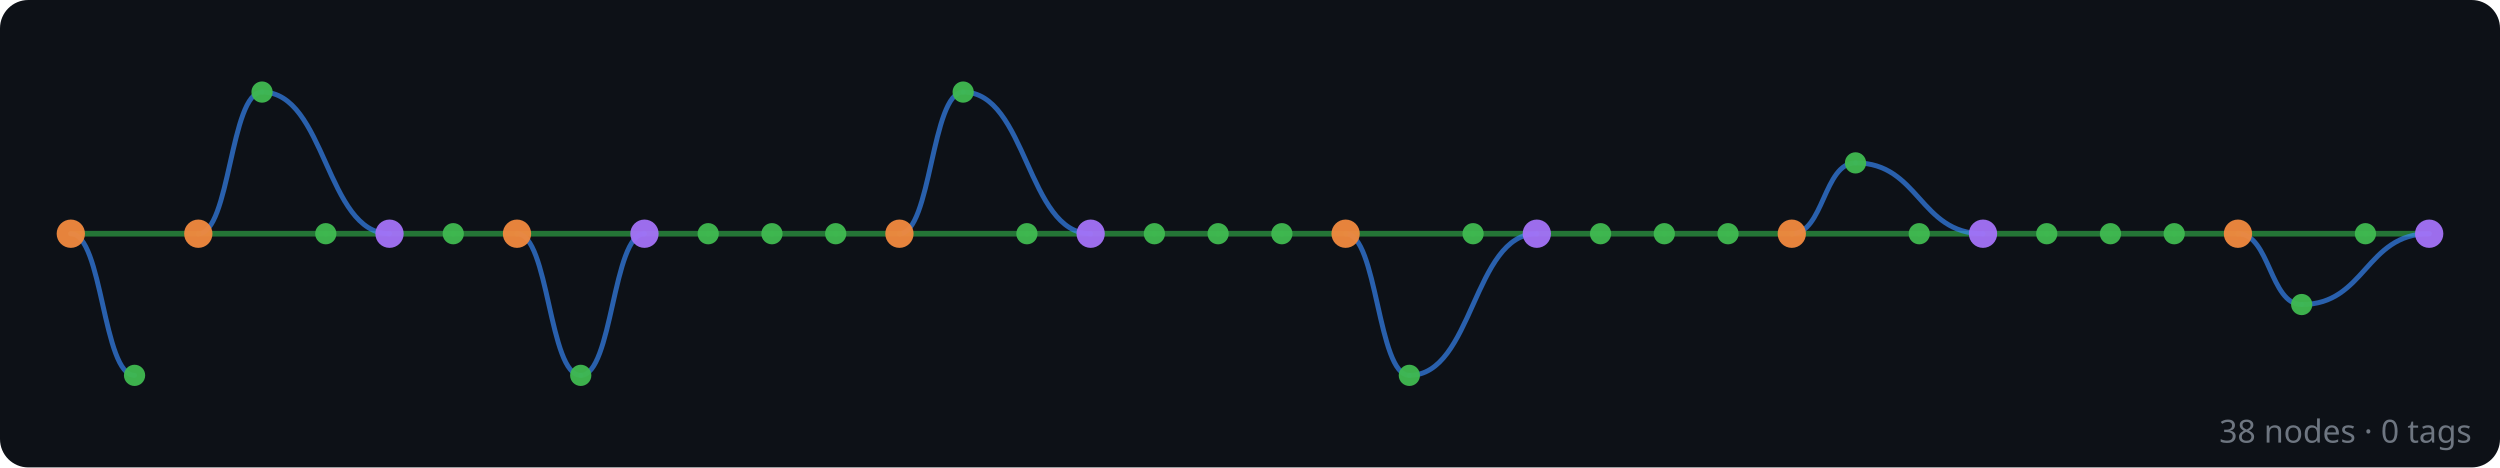
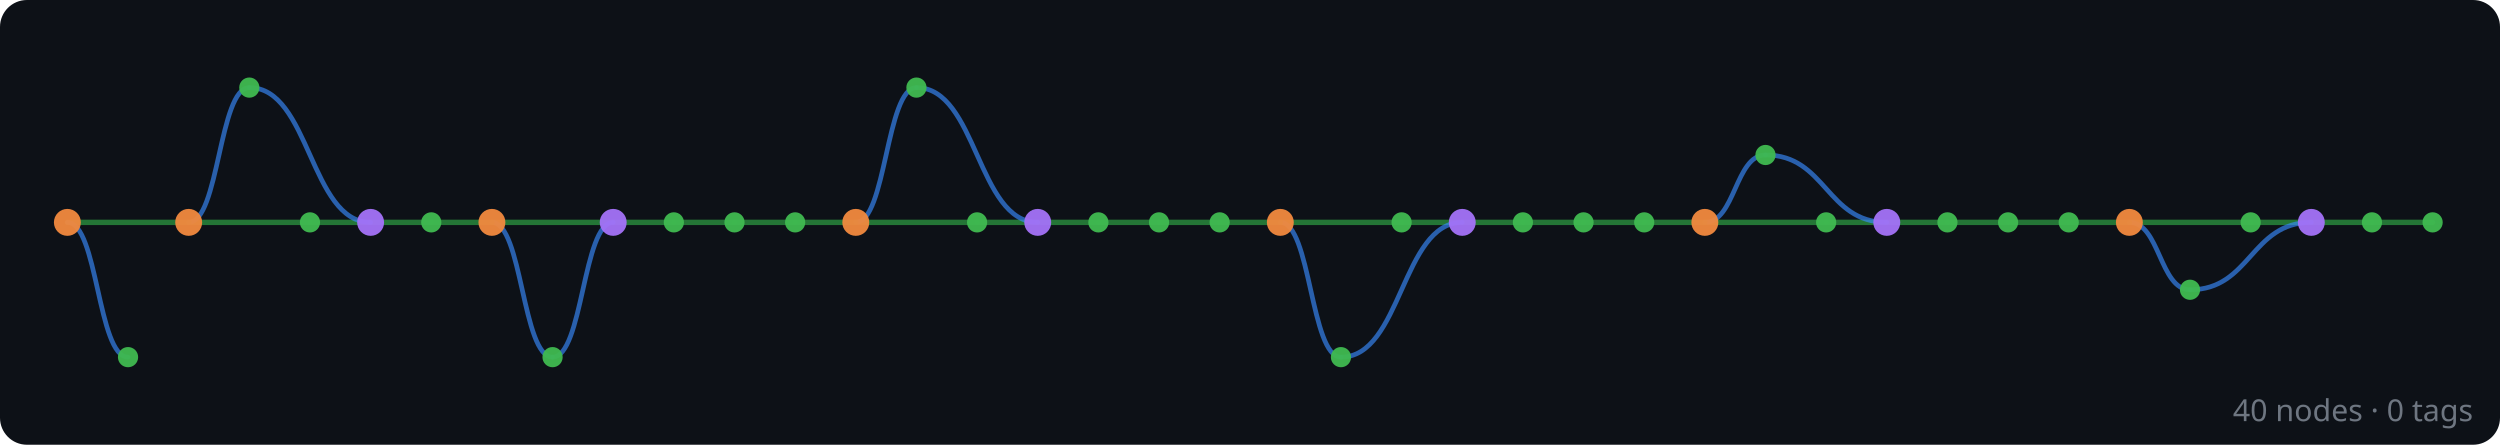
- <svg xmlns="http://www.w3.org/2000/svg" width="706" height="132" viewBox="0 0 706 132">
+ <svg xmlns="http://www.w3.org/2000/svg" width="742" height="132" viewBox="0 0 742 132">
  <rect width="100%" height="100%" fill="#0d1117" rx="8" />
  <g id="edges" stroke-linecap="round">
+     <line x1="722" y1="66" x2="704" y2="66" stroke="#2ea043" stroke-width="1.6" opacity="0.7" />
+     <line x1="704" y1="66" x2="686" y2="66" stroke="#2ea043" stroke-width="1.6" opacity="0.7" />
    <line x1="686" y1="66" x2="668" y2="66" stroke="#2ea043" stroke-width="1.6" opacity="0.7" />
    <path d="M 686 66 C 668 66, 668 86, 650 86" fill="none" stroke="#388bfd" stroke-width="1.4" opacity="0.65" />
    <line x1="668" y1="66" x2="632" y2="66" stroke="#2ea043" stroke-width="1.6" opacity="0.7" />
    <path d="M 650 86 C 641 86, 641 66, 632 66" fill="none" stroke="#388bfd" stroke-width="1.4" opacity="0.65" />
    <line x1="632" y1="66" x2="614" y2="66" stroke="#2ea043" stroke-width="1.6" opacity="0.7" />
    <line x1="614" y1="66" x2="596" y2="66" stroke="#2ea043" stroke-width="1.6" opacity="0.7" />
    <line x1="596" y1="66" x2="578" y2="66" stroke="#2ea043" stroke-width="1.6" opacity="0.7" />
    <line x1="578" y1="66" x2="560" y2="66" stroke="#2ea043" stroke-width="1.6" opacity="0.7" />
    <line x1="560" y1="66" x2="542" y2="66" stroke="#2ea043" stroke-width="1.6" opacity="0.7" />
    <path d="M 560 66 C 542 66, 542 46, 524 46" fill="none" stroke="#388bfd" stroke-width="1.4" opacity="0.65" />
    <line x1="542" y1="66" x2="506" y2="66" stroke="#2ea043" stroke-width="1.6" opacity="0.7" />
    <path d="M 524 46 C 515 46, 515 66, 506 66" fill="none" stroke="#388bfd" stroke-width="1.4" opacity="0.65" />
    <line x1="506" y1="66" x2="488" y2="66" stroke="#2ea043" stroke-width="1.6" opacity="0.7" />
    <line x1="488" y1="66" x2="470" y2="66" stroke="#2ea043" stroke-width="1.6" opacity="0.7" />
    <line x1="470" y1="66" x2="452" y2="66" stroke="#2ea043" stroke-width="1.6" opacity="0.7" />
    <line x1="452" y1="66" x2="434" y2="66" stroke="#2ea043" stroke-width="1.6" opacity="0.7" />
    <line x1="434" y1="66" x2="416" y2="66" stroke="#2ea043" stroke-width="1.6" opacity="0.7" />
    <path d="M 434 66 C 416 66, 416 106, 398 106" fill="none" stroke="#388bfd" stroke-width="1.4" opacity="0.65" />
    <line x1="416" y1="66" x2="380" y2="66" stroke="#2ea043" stroke-width="1.6" opacity="0.7" />
    <path d="M 398 106 C 389 106, 389 66, 380 66" fill="none" stroke="#388bfd" stroke-width="1.4" opacity="0.65" />
    <line x1="380" y1="66" x2="362" y2="66" stroke="#2ea043" stroke-width="1.6" opacity="0.7" />
    <line x1="362" y1="66" x2="344" y2="66" stroke="#2ea043" stroke-width="1.6" opacity="0.7" />
    <line x1="344" y1="66" x2="326" y2="66" stroke="#2ea043" stroke-width="1.6" opacity="0.7" />
    <line x1="326" y1="66" x2="308" y2="66" stroke="#2ea043" stroke-width="1.6" opacity="0.7" />
    <line x1="308" y1="66" x2="290" y2="66" stroke="#2ea043" stroke-width="1.6" opacity="0.7" />
    <path d="M 308 66 C 290 66, 290 26, 272 26" fill="none" stroke="#388bfd" stroke-width="1.4" opacity="0.65" />
    <line x1="290" y1="66" x2="254" y2="66" stroke="#2ea043" stroke-width="1.6" opacity="0.7" />
    <path d="M 272 26 C 263 26, 263 66, 254 66" fill="none" stroke="#388bfd" stroke-width="1.4" opacity="0.65" />
    <line x1="254" y1="66" x2="236" y2="66" stroke="#2ea043" stroke-width="1.6" opacity="0.7" />
    <line x1="236" y1="66" x2="218" y2="66" stroke="#2ea043" stroke-width="1.6" opacity="0.7" />
    <line x1="218" y1="66" x2="200" y2="66" stroke="#2ea043" stroke-width="1.6" opacity="0.7" />
    <line x1="200" y1="66" x2="182" y2="66" stroke="#2ea043" stroke-width="1.6" opacity="0.7" />
    <line x1="182" y1="66" x2="146" y2="66" stroke="#2ea043" stroke-width="1.6" opacity="0.7" />
    <path d="M 182 66 C 173 66, 173 106, 164 106" fill="none" stroke="#388bfd" stroke-width="1.4" opacity="0.65" />
    <path d="M 164 106 C 155 106, 155 66, 146 66" fill="none" stroke="#388bfd" stroke-width="1.4" opacity="0.65" />
    <line x1="146" y1="66" x2="128" y2="66" stroke="#2ea043" stroke-width="1.6" opacity="0.7" />
    <line x1="128" y1="66" x2="110" y2="66" stroke="#2ea043" stroke-width="1.6" opacity="0.7" />
    <line x1="110" y1="66" x2="92" y2="66" stroke="#2ea043" stroke-width="1.6" opacity="0.7" />
    <path d="M 110 66 C 92 66, 92 26, 74 26" fill="none" stroke="#388bfd" stroke-width="1.4" opacity="0.65" />
    <line x1="92" y1="66" x2="56" y2="66" stroke="#2ea043" stroke-width="1.6" opacity="0.7" />
    <path d="M 74 26 C 65 26, 65 66, 56 66" fill="none" stroke="#388bfd" stroke-width="1.4" opacity="0.65" />
    <line x1="56" y1="66" x2="20" y2="66" stroke="#2ea043" stroke-width="1.6" opacity="0.7" />
    <path d="M 38 106 C 29 106, 29 66, 20 66" fill="none" stroke="#388bfd" stroke-width="1.4" opacity="0.65" />
  </g>
  <g id="nodes">
+     <circle cx="722" cy="66" r="3" fill="#3fb950" opacity="0.95" />
+     <circle cx="704" cy="66" r="3" fill="#3fb950" opacity="0.95" />
    <circle cx="686" cy="66" r="4" fill="#a371f7" opacity="0.95" />
    <circle cx="668" cy="66" r="3" fill="#3fb950" opacity="0.95" />
    <circle cx="650" cy="86" r="3" fill="#3fb950" opacity="0.95" />
    <circle cx="632" cy="66" r="4" fill="#f0883e" opacity="0.95" />
    <circle cx="614" cy="66" r="3" fill="#3fb950" opacity="0.95" />
    <circle cx="596" cy="66" r="3" fill="#3fb950" opacity="0.95" />
    <circle cx="578" cy="66" r="3" fill="#3fb950" opacity="0.95" />
    <circle cx="560" cy="66" r="4" fill="#a371f7" opacity="0.95" />
    <circle cx="542" cy="66" r="3" fill="#3fb950" opacity="0.95" />
    <circle cx="524" cy="46" r="3" fill="#3fb950" opacity="0.95" />
    <circle cx="506" cy="66" r="4" fill="#f0883e" opacity="0.95" />
    <circle cx="488" cy="66" r="3" fill="#3fb950" opacity="0.95" />
    <circle cx="470" cy="66" r="3" fill="#3fb950" opacity="0.95" />
    <circle cx="452" cy="66" r="3" fill="#3fb950" opacity="0.95" />
    <circle cx="434" cy="66" r="4" fill="#a371f7" opacity="0.95" />
    <circle cx="416" cy="66" r="3" fill="#3fb950" opacity="0.95" />
    <circle cx="398" cy="106" r="3" fill="#3fb950" opacity="0.95" />
    <circle cx="380" cy="66" r="4" fill="#f0883e" opacity="0.95" />
    <circle cx="362" cy="66" r="3" fill="#3fb950" opacity="0.95" />
    <circle cx="344" cy="66" r="3" fill="#3fb950" opacity="0.95" />
    <circle cx="326" cy="66" r="3" fill="#3fb950" opacity="0.95" />
    <circle cx="308" cy="66" r="4" fill="#a371f7" opacity="0.95" />
    <circle cx="290" cy="66" r="3" fill="#3fb950" opacity="0.95" />
    <circle cx="272" cy="26" r="3" fill="#3fb950" opacity="0.95" />
    <circle cx="254" cy="66" r="4" fill="#f0883e" opacity="0.95" />
    <circle cx="236" cy="66" r="3" fill="#3fb950" opacity="0.95" />
    <circle cx="218" cy="66" r="3" fill="#3fb950" opacity="0.95" />
    <circle cx="200" cy="66" r="3" fill="#3fb950" opacity="0.95" />
    <circle cx="182" cy="66" r="4" fill="#a371f7" opacity="0.95" />
    <circle cx="164" cy="106" r="3" fill="#3fb950" opacity="0.95" />
    <circle cx="146" cy="66" r="4" fill="#f0883e" opacity="0.95" />
    <circle cx="128" cy="66" r="3" fill="#3fb950" opacity="0.95" />
    <circle cx="110" cy="66" r="4" fill="#a371f7" opacity="0.95" />
    <circle cx="92" cy="66" r="3" fill="#3fb950" opacity="0.95" />
    <circle cx="74" cy="26" r="3" fill="#3fb950" opacity="0.95" />
    <circle cx="56" cy="66" r="4" fill="#f0883e" opacity="0.95" />
    <circle cx="38" cy="106" r="3" fill="#3fb950" opacity="0.95" />
    <circle cx="20" cy="66" r="4" fill="#f0883e" opacity="0.95" />
  </g>
-   <text x="698" y="125" text-anchor="end" font-family="sans-serif" font-size="9" fill="#6e7681">38 nodes · 0 tags</text>
+   <text x="734" y="125" text-anchor="end" font-family="sans-serif" font-size="9" fill="#6e7681">40 nodes · 0 tags</text>
</svg>
